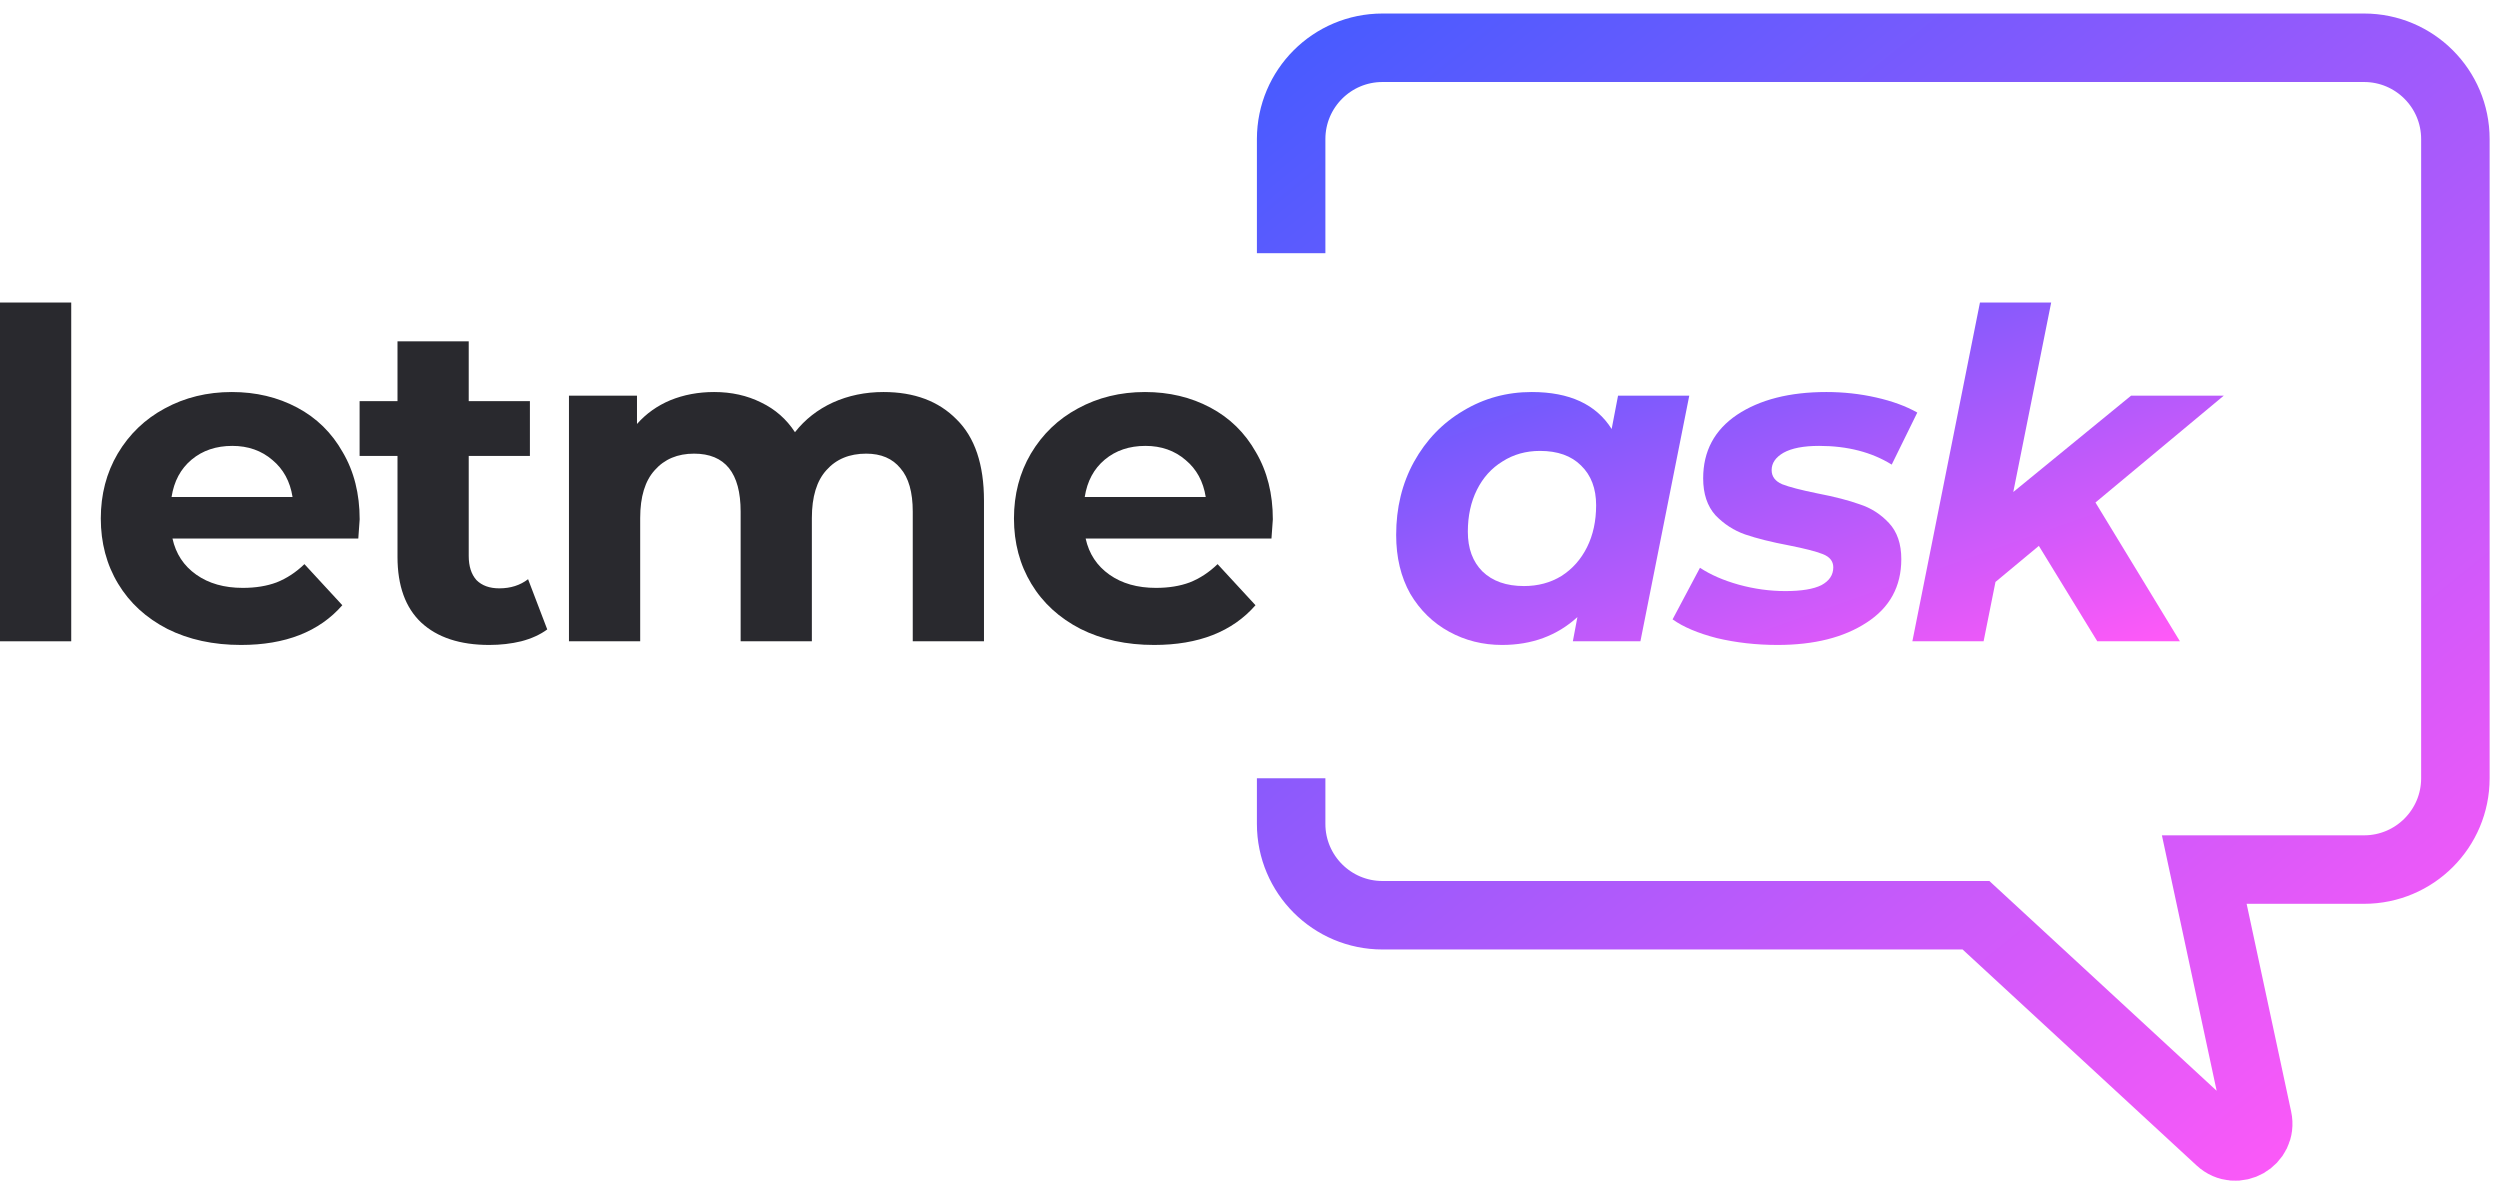
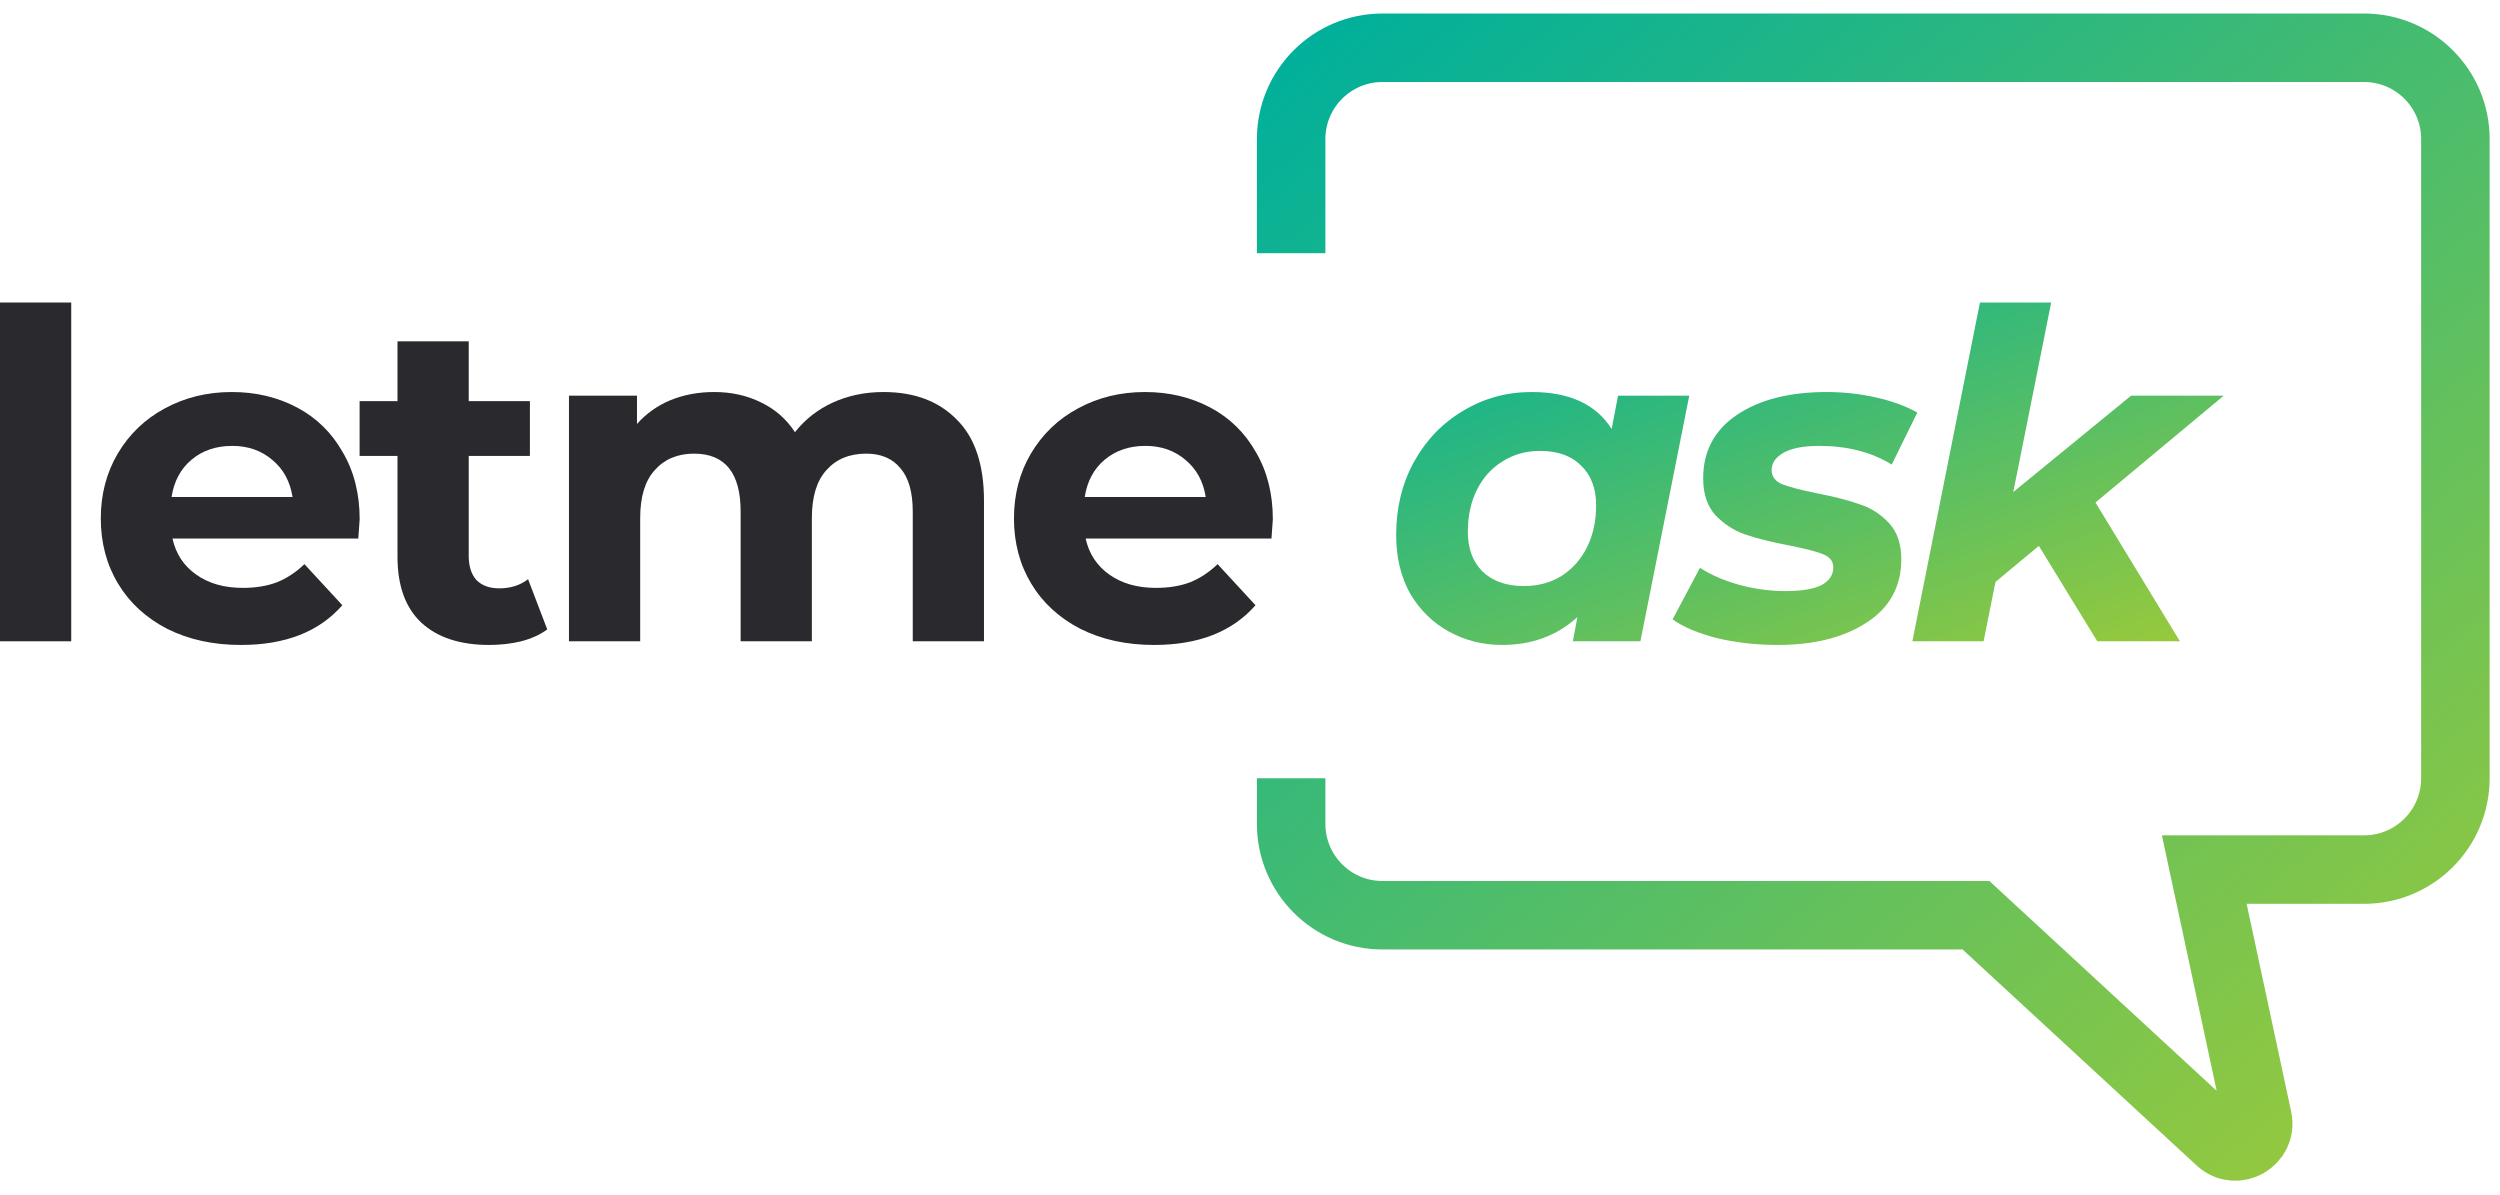
<svg xmlns="http://www.w3.org/2000/svg" width="157" height="75" viewBox="0 0 157 75" fill="none">
  <path d="M0 18.999H4.473V40.273H0V18.999Z" fill="#29292E" />
  <path d="M22.587 32.618C22.587 32.675 22.558 33.077 22.501 33.822H10.832C11.042 34.778 11.539 35.533 12.323 36.087C13.106 36.642 14.081 36.919 15.247 36.919C16.05 36.919 16.757 36.804 17.369 36.575C18 36.326 18.583 35.944 19.118 35.428L21.498 38.008C20.045 39.671 17.923 40.503 15.133 40.503C13.393 40.503 11.854 40.168 10.516 39.499C9.178 38.811 8.146 37.865 7.42 36.661C6.693 35.457 6.33 34.09 6.33 32.561C6.33 31.051 6.684 29.694 7.391 28.489C8.117 27.266 9.102 26.32 10.344 25.651C11.606 24.963 13.011 24.619 14.559 24.619C16.069 24.619 17.436 24.944 18.659 25.593C19.883 26.243 20.838 27.18 21.526 28.403C22.234 29.608 22.587 31.012 22.587 32.618ZM14.588 28.002C13.575 28.002 12.724 28.289 12.036 28.862C11.348 29.436 10.927 30.219 10.774 31.213H18.372C18.22 30.238 17.799 29.464 17.111 28.891C16.423 28.298 15.582 28.002 14.588 28.002Z" fill="#29292E" />
  <path d="M34.367 39.528C33.928 39.853 33.383 40.102 32.733 40.273C32.102 40.426 31.433 40.503 30.726 40.503C28.891 40.503 27.467 40.035 26.454 39.098C25.46 38.161 24.963 36.785 24.963 34.969V28.633H22.583V25.192H24.963V21.436H29.436V25.192H33.278V28.633H29.436V34.912C29.436 35.562 29.598 36.068 29.923 36.431C30.267 36.776 30.745 36.948 31.357 36.948C32.064 36.948 32.666 36.756 33.163 36.374L34.367 39.528Z" fill="#29292E" />
  <path d="M55.486 24.619C57.417 24.619 58.946 25.192 60.074 26.339C61.221 27.467 61.794 29.168 61.794 31.443V40.273H57.321V32.131C57.321 30.907 57.063 29.999 56.547 29.407C56.05 28.795 55.333 28.489 54.397 28.489C53.345 28.489 52.514 28.833 51.902 29.522C51.291 30.191 50.985 31.194 50.985 32.532V40.273H46.512V32.131C46.512 29.703 45.537 28.489 43.587 28.489C42.555 28.489 41.733 28.833 41.122 29.522C40.51 30.191 40.204 31.194 40.204 32.532V40.273H35.731V24.848H40.003V26.626C40.577 25.976 41.275 25.479 42.096 25.135C42.938 24.791 43.855 24.619 44.849 24.619C45.938 24.619 46.923 24.838 47.802 25.278C48.681 25.699 49.389 26.32 49.924 27.142C50.555 26.339 51.348 25.718 52.304 25.278C53.279 24.838 54.339 24.619 55.486 24.619Z" fill="#29292E" />
  <path d="M79.934 32.618C79.934 32.675 79.906 33.077 79.848 33.822H68.179C68.389 34.778 68.886 35.533 69.67 36.087C70.454 36.642 71.428 36.919 72.594 36.919C73.397 36.919 74.104 36.804 74.716 36.575C75.347 36.326 75.93 35.944 76.465 35.428L78.845 38.008C77.392 39.671 75.27 40.503 72.48 40.503C70.74 40.503 69.201 40.168 67.864 39.499C66.525 38.811 65.493 37.865 64.767 36.661C64.041 35.457 63.677 34.09 63.677 32.561C63.677 31.051 64.031 29.694 64.738 28.489C65.465 27.266 66.449 26.32 67.692 25.651C68.953 24.963 70.358 24.619 71.906 24.619C73.416 24.619 74.783 24.944 76.006 25.593C77.23 26.243 78.185 27.18 78.874 28.403C79.581 29.608 79.934 31.012 79.934 32.618ZM71.935 28.002C70.922 28.002 70.071 28.289 69.383 28.862C68.695 29.436 68.275 30.219 68.121 31.213H75.72C75.567 30.238 75.146 29.464 74.458 28.891C73.77 28.298 72.929 28.002 71.935 28.002Z" fill="#29292E" />
  <path d="M106.086 24.848L103.018 40.273H98.775L99.061 38.754C97.781 39.92 96.204 40.503 94.331 40.503C93.126 40.503 92.018 40.226 91.005 39.671C89.992 39.117 89.179 38.324 88.567 37.292C87.975 36.24 87.679 35.007 87.679 33.593C87.679 31.892 88.051 30.363 88.797 29.006C89.561 27.629 90.594 26.559 91.894 25.794C93.193 25.011 94.627 24.619 96.194 24.619C98.564 24.619 100.237 25.393 101.212 26.941L101.613 24.848H106.086ZM95.707 36.804C96.586 36.804 97.37 36.594 98.058 36.173C98.746 35.734 99.281 35.132 99.664 34.367C100.046 33.602 100.237 32.723 100.237 31.729C100.237 30.678 99.922 29.846 99.291 29.235C98.679 28.623 97.819 28.317 96.71 28.317C95.831 28.317 95.047 28.537 94.359 28.977C93.671 29.397 93.136 29.99 92.754 30.754C92.371 31.519 92.18 32.398 92.18 33.392C92.18 34.444 92.486 35.275 93.098 35.887C93.728 36.498 94.598 36.804 95.707 36.804Z" fill="url(#paint0_linear)" />
  <path d="M111.632 40.503C110.294 40.503 109.023 40.359 107.819 40.073C106.634 39.767 105.707 39.375 105.038 38.897L106.758 35.657C107.427 36.097 108.239 36.451 109.195 36.718C110.17 36.986 111.145 37.12 112.119 37.12C113.133 37.12 113.888 36.995 114.385 36.747C114.882 36.479 115.13 36.106 115.13 35.629C115.13 35.246 114.91 34.969 114.471 34.797C114.031 34.625 113.324 34.444 112.349 34.252C111.24 34.042 110.323 33.813 109.596 33.564C108.889 33.316 108.268 32.914 107.733 32.36C107.217 31.787 106.959 31.012 106.959 30.038C106.959 28.336 107.666 27.008 109.08 26.052C110.514 25.096 112.387 24.619 114.7 24.619C115.77 24.619 116.812 24.733 117.825 24.963C118.838 25.192 119.698 25.508 120.406 25.909L118.8 29.177C117.538 28.394 116.019 28.002 114.241 28.002C113.266 28.002 112.521 28.145 112.005 28.432C111.508 28.719 111.259 29.082 111.259 29.522C111.259 29.923 111.479 30.219 111.919 30.41C112.358 30.582 113.094 30.774 114.127 30.984C115.216 31.194 116.105 31.424 116.793 31.672C117.5 31.901 118.112 32.293 118.628 32.847C119.144 33.402 119.402 34.157 119.402 35.113C119.402 36.833 118.676 38.161 117.223 39.098C115.79 40.035 113.926 40.503 111.632 40.503Z" fill="url(#paint1_linear)" />
  <path d="M131.595 31.557L136.899 40.273H131.71L128.04 34.281L125.316 36.546L124.57 40.273H120.097L124.341 18.999H128.814L126.434 30.898L133.831 24.848H139.652L131.595 31.557Z" fill="url(#paint2_linear)" />
  <path d="M81.084 15.902V8.734C81.084 5.567 83.652 3 86.819 3H148.463C151.63 3 154.198 5.567 154.198 8.734V48.875C154.198 52.042 151.63 54.609 148.463 54.609H138.428L141.782 70.26C142.075 71.628 140.436 72.563 139.408 71.614L124.092 57.477H86.819C83.652 57.477 81.084 54.909 81.084 51.742V48.875" stroke="url(#paint3_linear)" stroke-width="4.301" />
  <defs>
    <linearGradient id="paint0_linear" x1="87.679" y1="18.999" x2="99.758" y2="53.111" gradientUnits="userSpaceOnUse">
-       <stop stop-color="#485BFF" />
-       <stop offset="1" stop-color="#FF59F8" />
+       <stop stop-color="#00b09b" />
+       <stop offset="1" stop-color="#96c93d" />
    </linearGradient>
    <linearGradient id="paint1_linear" x1="87.679" y1="18.999" x2="99.758" y2="53.111" gradientUnits="userSpaceOnUse">
-       <stop stop-color="#485BFF" />
-       <stop offset="1" stop-color="#FF59F8" />
+       <stop stop-color="#00b09b" />
+       <stop offset="1" stop-color="#96c93d" />
    </linearGradient>
    <linearGradient id="paint2_linear" x1="87.679" y1="18.999" x2="99.758" y2="53.111" gradientUnits="userSpaceOnUse">
-       <stop stop-color="#485BFF" />
-       <stop offset="1" stop-color="#FF59F8" />
+       <stop stop-color="#00b09b" />
+       <stop offset="1" stop-color="#96c93d" />
    </linearGradient>
    <linearGradient id="paint3_linear" x1="81.084" y1="3" x2="141.295" y2="77.547" gradientUnits="userSpaceOnUse">
-       <stop stop-color="#485BFF" />
-       <stop offset="1" stop-color="#FF59F8" />
+       <stop stop-color="#00b09b" />
+       <stop offset="1" stop-color="#96c93d" />
    </linearGradient>
  </defs>
</svg>
